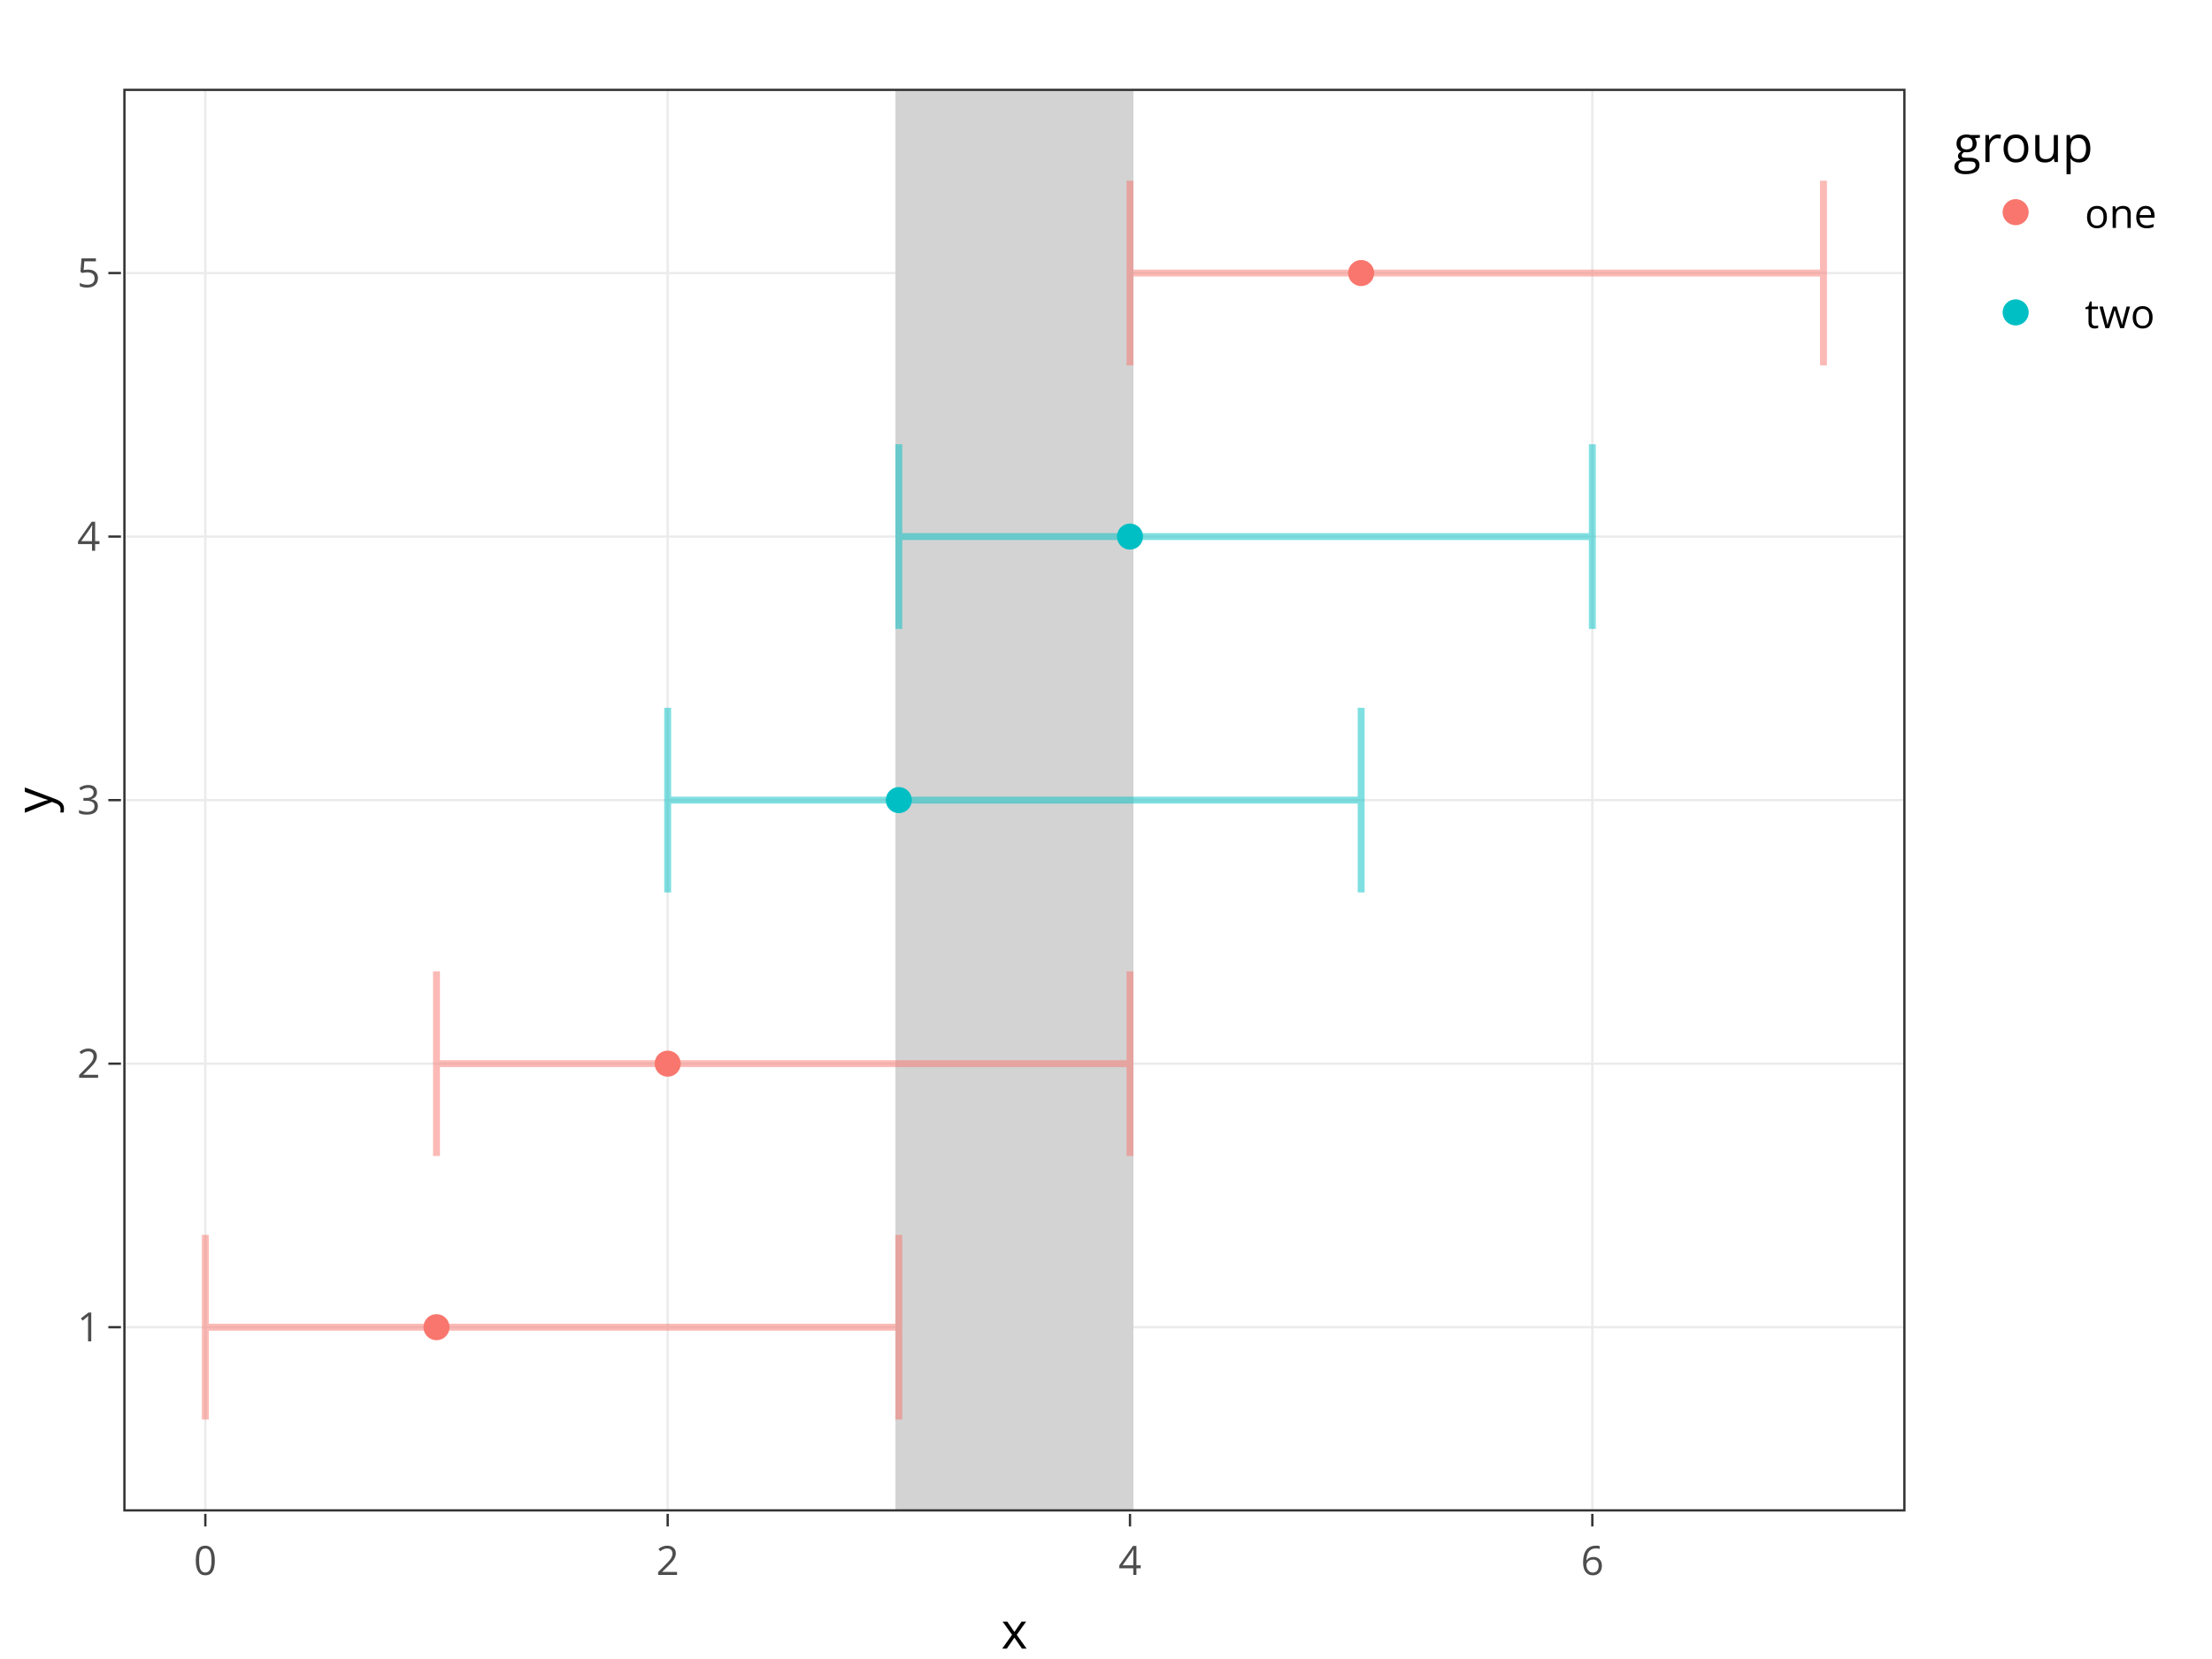
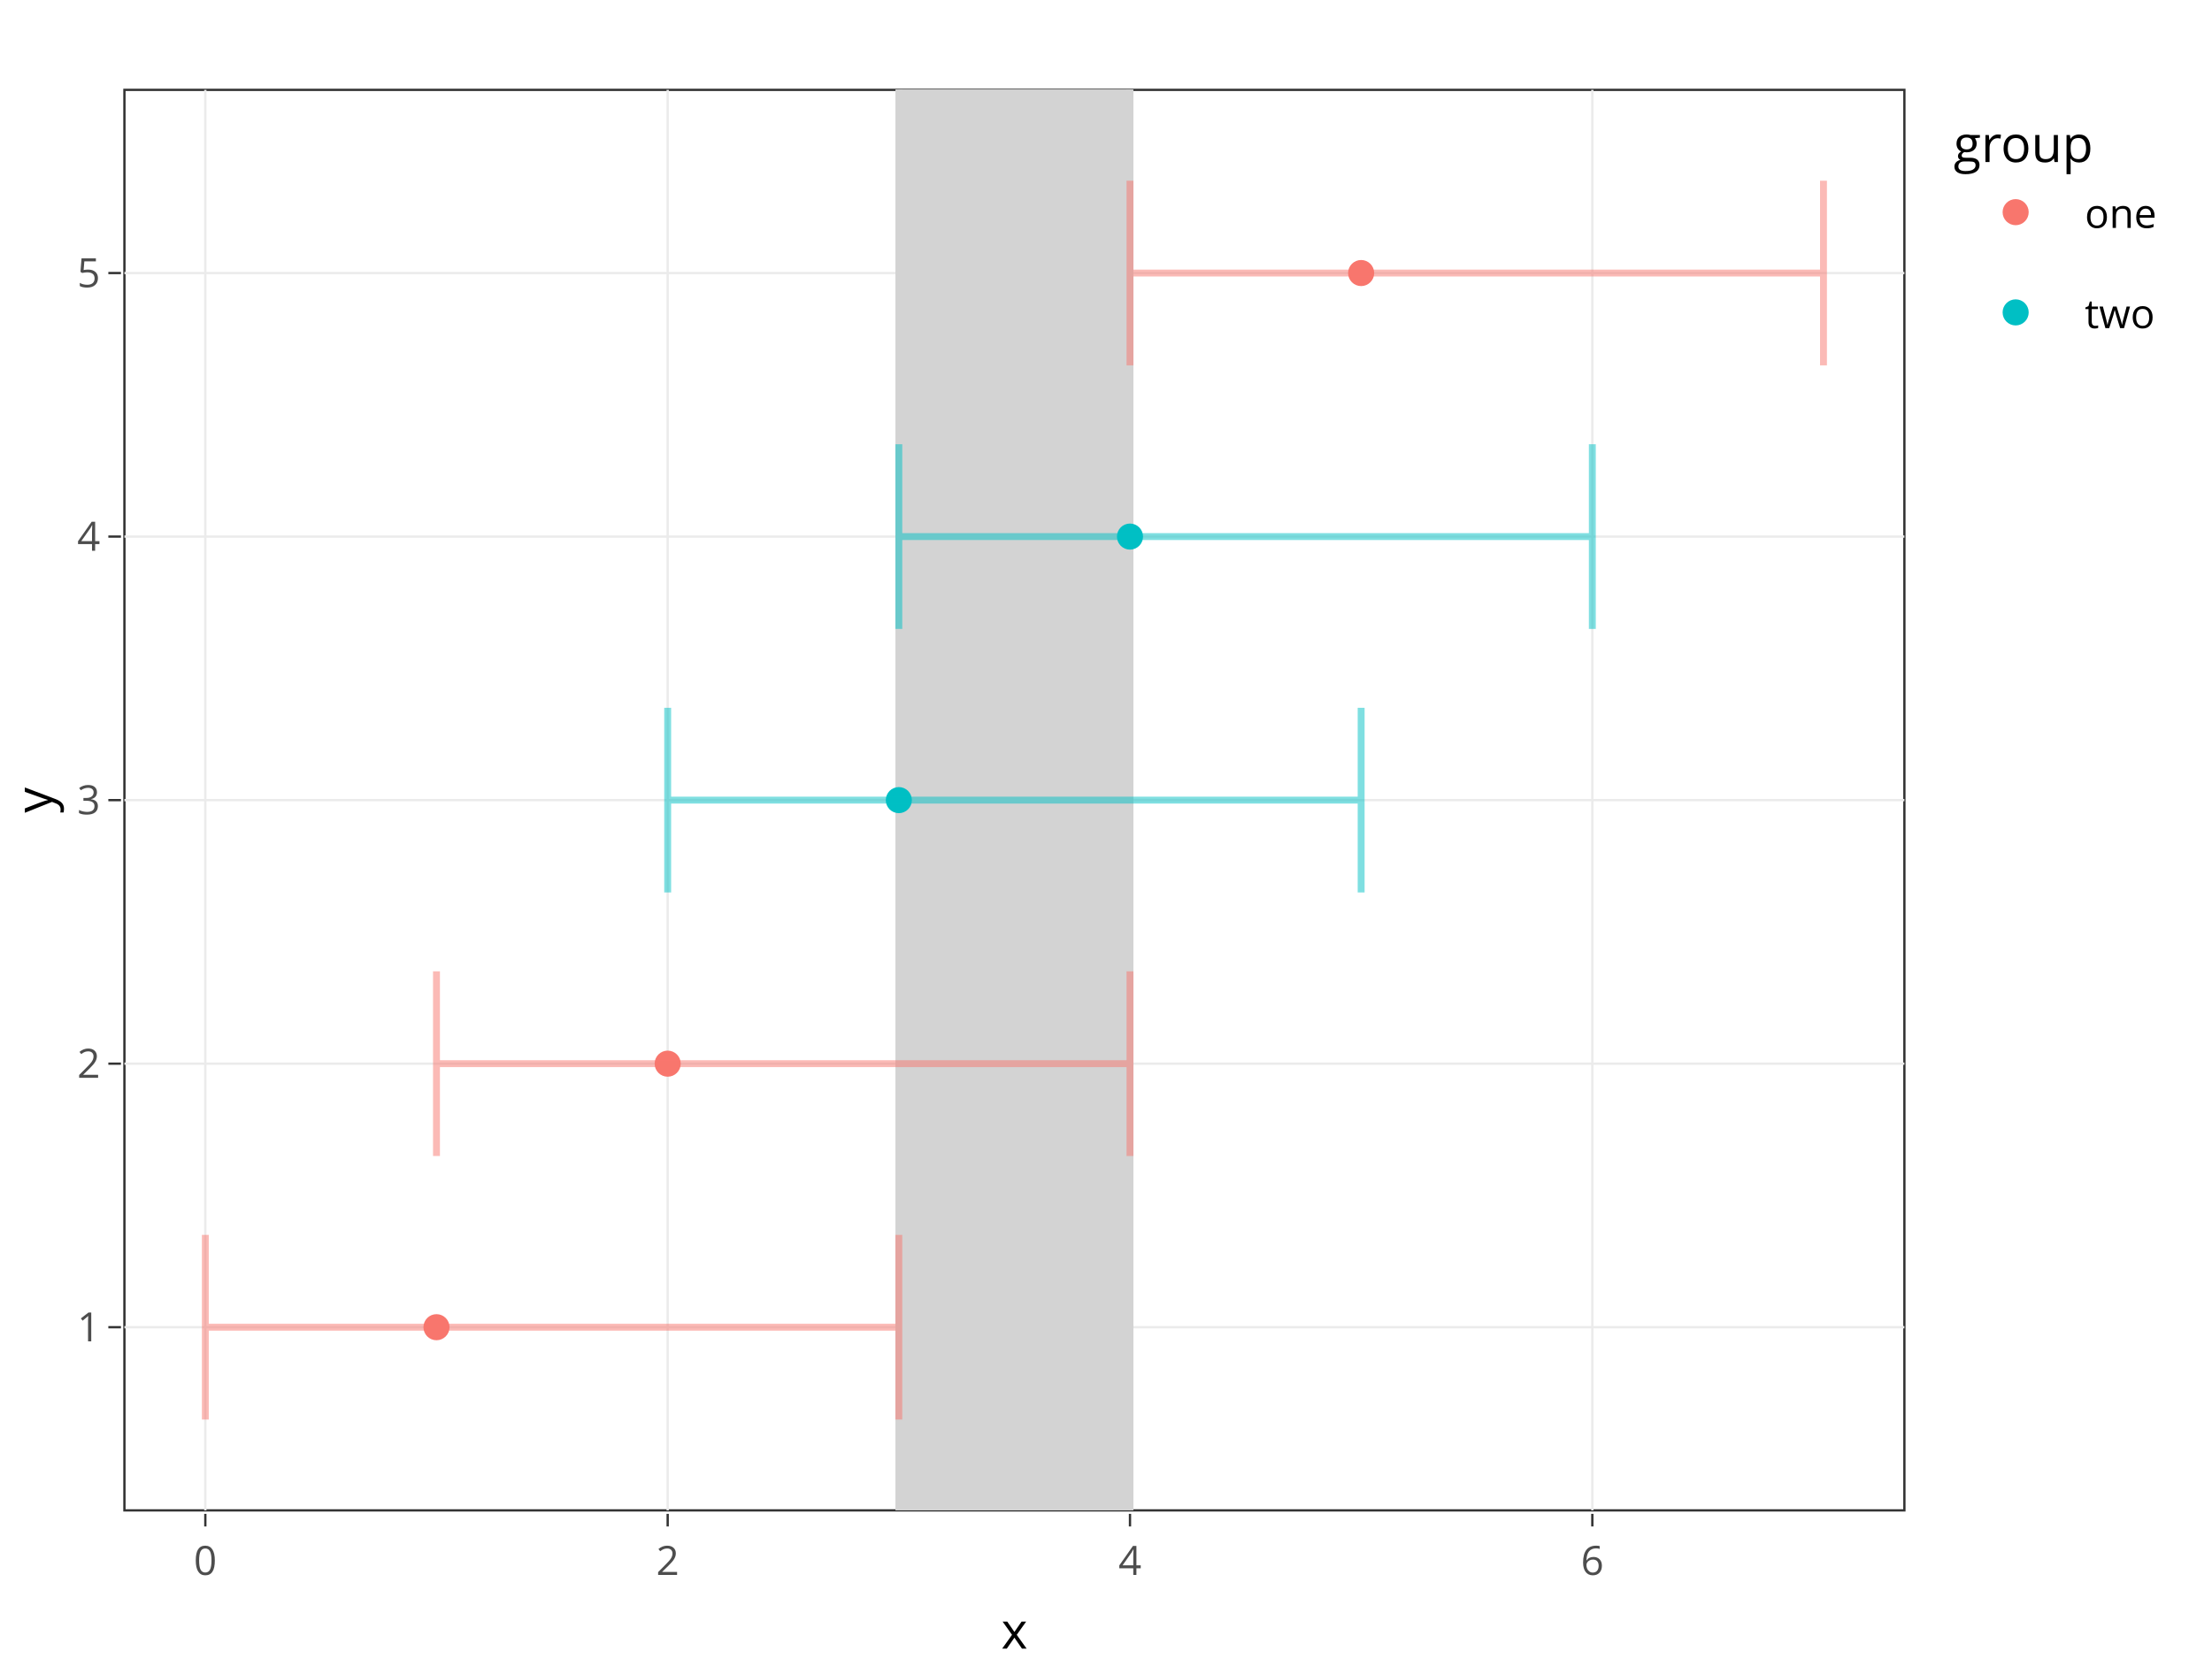
<svg xmlns="http://www.w3.org/2000/svg" class="main-svg" width="640" height="480" style="" viewBox="0 0 640 480">
  <rect x="0" y="0" width="640" height="480" style="fill: rgb(255, 255, 255); fill-opacity: 1;" />
  <defs id="defs-">
    <g class="clips">
      <clipPath id="clipxyplot" class="plotclip">
        <rect width="515" height="411" />
      </clipPath>
      <clipPath class="axesclip" id="clipx">
        <rect x="36" y="0" width="515" height="480" />
      </clipPath>
      <clipPath class="axesclip" id="clipy">
        <rect x="0" y="26" width="640" height="411" />
      </clipPath>
      <clipPath class="axesclip" id="clipxy">
        <rect x="36" y="26" width="515" height="411" />
      </clipPath>
    </g>
    <g class="gradients" />
    <g class="patterns" />
  </defs>
  <g class="bglayer" />
  <g class="layer-below">
    <g class="imagelayer" />
-     <g class="shapelayer" />
+     <g class="shapelayer">
+       <path data-index="0" fill-rule="evenodd" d="M36,437H551V26H36Z" style="opacity: 1; stroke: rgb(51, 51, 51); stroke-opacity: 1; fill: rgb(255, 255, 255); fill-opacity: 1; stroke-width: 0.664px;" />
+     </g>
  </g>
  <g class="cartesianlayer">
    <g class="subplot xy">
      <g class="layer-subplot">
        <g class="shapelayer" />
        <g class="imagelayer" />
      </g>
      <g class="gridlayer">
        <g class="x">
          <path class="xgrid crisp" transform="translate(59.41,0)" d="M0,26v411" style="stroke: rgb(235, 235, 235); stroke-opacity: 1; stroke-width: 0.664px;" />
          <path class="xgrid crisp" transform="translate(193.18,0)" d="M0,26v411" style="stroke: rgb(235, 235, 235); stroke-opacity: 1; stroke-width: 0.664px;" />
          <path class="xgrid crisp" transform="translate(326.94,0)" d="M0,26v411" style="stroke: rgb(235, 235, 235); stroke-opacity: 1; stroke-width: 0.664px;" />
          <path class="xgrid crisp" transform="translate(460.71,0)" d="M0,26v411" style="stroke: rgb(235, 235, 235); stroke-opacity: 1; stroke-width: 0.664px;" />
        </g>
        <g class="y">
          <path class="ygrid crisp" transform="translate(0,384)" d="M36,0h515" style="stroke: rgb(235, 235, 235); stroke-opacity: 1; stroke-width: 0.664px;" />
          <path class="ygrid crisp" transform="translate(0,307.75)" d="M36,0h515" style="stroke: rgb(235, 235, 235); stroke-opacity: 1; stroke-width: 0.664px;" />
          <path class="ygrid crisp" transform="translate(0,231.5)" d="M36,0h515" style="stroke: rgb(235, 235, 235); stroke-opacity: 1; stroke-width: 0.664px;" />
          <path class="ygrid crisp" transform="translate(0,155.25)" d="M36,0h515" style="stroke: rgb(235, 235, 235); stroke-opacity: 1; stroke-width: 0.664px;" />
          <path class="ygrid crisp" transform="translate(0,79)" d="M36,0h515" style="stroke: rgb(235, 235, 235); stroke-opacity: 1; stroke-width: 0.664px;" />
        </g>
      </g>
      <g class="zerolinelayer" />
      <path class="xlines-below" />
      <path class="ylines-below" />
      <g class="overlines-below" />
      <g class="xaxislayer-below" />
      <g class="yaxislayer-below" />
      <g class="overaxes-below" />
      <g class="plot" transform="translate(36,26)" clip-path="url(#clipxyplot)">
        <g class="scatterlayer mlayer">
          <g class="trace scatter trace-vdiffr-plotly-1" style="stroke-miterlimit: 2; opacity: 1;">
            <g class="fills">
              <g>
                <path class="js-fill" d="M224.06,739.27L224.06,-99.51L290.94,-99.51L290.94,739.27L224.06,739.27Z" style="fill: rgb(211, 211, 211); fill-opacity: 1; stroke-width: 0;" />
              </g>
            </g>
            <g class="errorbars" />
            <g class="lines">
              <path class="js-line" d="M224.06,739.27L224.06,-99.51L290.94,-99.51L290.94,739.27L224.06,739.27" style="vector-effect: non-scaling-stroke; fill: none; stroke: rgb(211, 211, 211); stroke-opacity: 1; stroke-width: 1.89px; opacity: 1;" />
            </g>
            <g class="points" />
            <g class="text" />
          </g>
          <g class="trace scatter trace-vdiffr-plotly-2" style="stroke-miterlimit: 2; opacity: 1;">
            <g class="fills">
              <g>
                <path class="js-fill" d="M224.06,739.27L224.06,-99.51L290.94,-99.51L290.94,739.27L224.06,739.27Z" style="fill: rgb(211, 211, 211); fill-opacity: 1; stroke-width: 0;" />
              </g>
            </g>
            <g class="errorbars" />
            <g class="lines">
              <path class="js-line" d="M224.06,739.27L224.06,-99.51L290.94,-99.51L290.94,739.27L224.06,739.27" style="vector-effect: non-scaling-stroke; fill: none; stroke: rgb(211, 211, 211); stroke-opacity: 1; stroke-width: 1.89px; opacity: 1;" />
            </g>
            <g class="points" />
            <g class="text" />
          </g>
          <g class="trace scatter trace-vdiffr-plotly-3" style="stroke-miterlimit: 2; opacity: 1;">
            <g class="fills">
              <g>
                <path class="js-fill" d="M224.06,739.27L224.06,-99.51L290.94,-99.51L290.94,739.27L224.06,739.27Z" style="fill: rgb(211, 211, 211); fill-opacity: 1; stroke-width: 0;" />
              </g>
            </g>
            <g class="errorbars" />
            <g class="lines">
              <path class="js-line" d="M224.06,739.27L224.06,-99.51L290.94,-99.51L290.94,739.27L224.06,739.27" style="vector-effect: non-scaling-stroke; fill: none; stroke: rgb(211, 211, 211); stroke-opacity: 1; stroke-width: 1.89px; opacity: 1;" />
            </g>
            <g class="points" />
            <g class="text" />
          </g>
          <g class="trace scatter trace-vdiffr-plotly-4" style="stroke-miterlimit: 2; opacity: 1;">
            <g class="fills">
              <g>
                <path class="js-fill" d="M224.06,739.27L224.06,-99.51L290.94,-99.51L290.94,739.27L224.06,739.27Z" style="fill: rgb(211, 211, 211); fill-opacity: 1; stroke-width: 0;" />
              </g>
            </g>
            <g class="errorbars" />
            <g class="lines">
              <path class="js-line" d="M224.06,739.27L224.06,-99.51L290.94,-99.51L290.94,739.27L224.06,739.27" style="vector-effect: non-scaling-stroke; fill: none; stroke: rgb(211, 211, 211); stroke-opacity: 1; stroke-width: 1.89px; opacity: 1;" />
            </g>
            <g class="points" />
            <g class="text" />
          </g>
          <g class="trace scatter trace-vdiffr-plotly-5" style="stroke-miterlimit: 2; opacity: 1;">
            <g class="fills">
              <g>
                <path class="js-fill" d="M224.06,739.27L224.06,-99.51L290.94,-99.51L290.94,739.27L224.06,739.27Z" style="fill: rgb(211, 211, 211); fill-opacity: 1; stroke-width: 0;" />
              </g>
            </g>
            <g class="errorbars" />
            <g class="lines">
              <path class="js-line" d="M224.06,739.27L224.06,-99.51L290.94,-99.51L290.94,739.27L224.06,739.27" style="vector-effect: non-scaling-stroke; fill: none; stroke: rgb(211, 211, 211); stroke-opacity: 1; stroke-width: 1.89px; opacity: 1;" />
            </g>
            <g class="points" />
            <g class="text" />
          </g>
          <g class="trace scatter trace-vdiffr-plotly-6" style="stroke-miterlimit: 2; opacity: 1;">
            <g class="fills" />
            <g class="errorbars" />
            <g class="lines" />
            <g class="points">
              <path class="point" transform="translate(90.29,358)" d="M2.83,0A2.83,2.83 0 1,1 0,-2.83A2.83,2.83 0 0,1 2.83,0Z" style="opacity: 1; stroke-width: 1.89px; fill: rgb(248, 118, 109); fill-opacity: 1; stroke: rgb(248, 118, 109); stroke-opacity: 1;" />
              <path class="point" transform="translate(157.18,281.75)" d="M2.83,0A2.83,2.83 0 1,1 0,-2.83A2.83,2.83 0 0,1 2.83,0Z" style="opacity: 1; stroke-width: 1.89px; fill: rgb(248, 118, 109); fill-opacity: 1; stroke: rgb(248, 118, 109); stroke-opacity: 1;" />
              <path class="point" transform="translate(357.82,53)" d="M2.83,0A2.83,2.83 0 1,1 0,-2.83A2.83,2.83 0 0,1 2.83,0Z" style="opacity: 1; stroke-width: 1.89px; fill: rgb(248, 118, 109); fill-opacity: 1; stroke: rgb(248, 118, 109); stroke-opacity: 1;" />
            </g>
            <g class="text" />
          </g>
          <g class="trace scatter trace-vdiffr-plotly-7" style="stroke-miterlimit: 2; opacity: 1;">
            <g class="fills" />
            <g class="errorbars" />
            <g class="lines" />
            <g class="points">
              <path class="point" transform="translate(224.06,205.5)" d="M2.83,0A2.83,2.83 0 1,1 0,-2.83A2.83,2.83 0 0,1 2.83,0Z" style="opacity: 1; stroke-width: 1.89px; fill: rgb(0, 191, 196); fill-opacity: 1; stroke: rgb(0, 191, 196); stroke-opacity: 1;" />
              <path class="point" transform="translate(290.94,129.25)" d="M2.83,0A2.83,2.83 0 1,1 0,-2.83A2.83,2.83 0 0,1 2.83,0Z" style="opacity: 1; stroke-width: 1.89px; fill: rgb(0, 191, 196); fill-opacity: 1; stroke: rgb(0, 191, 196); stroke-opacity: 1;" />
            </g>
            <g class="text" />
          </g>
          <g class="trace scatter trace-vdiffr-plotly-8" style="stroke-miterlimit: 2; opacity: 0.5;">
            <g class="fills" />
            <g class="errorbars">
              <g class="errorbar" style="opacity: 1;">
                <path class="xerror" d="M224.06,331.284v53.432m0,-26.716H23.41m0,-26.716v53.432" style="vector-effect: non-scaling-stroke; stroke-width: 2px; stroke: rgb(248, 118, 109); stroke-opacity: 1;" />
              </g>
              <g class="errorbar" style="opacity: 1;">
                <path class="xerror" d="M290.94,255.034v53.432m0,-26.716H90.29m0,-26.716v53.432" style="vector-effect: non-scaling-stroke; stroke-width: 2px; stroke: rgb(248, 118, 109); stroke-opacity: 1;" />
              </g>
              <g class="errorbar" style="opacity: 1;">
                <path class="xerror" d="M491.59,26.284v53.432m0,-26.716H290.94m0,-26.716v53.432" style="vector-effect: non-scaling-stroke; stroke-width: 2px; stroke: rgb(248, 118, 109); stroke-opacity: 1;" />
              </g>
            </g>
            <g class="lines">
              <path class="js-line" d="M90.29,358L357.82,53" style="vector-effect: non-scaling-stroke; fill: none; stroke: rgb(0, 0, 0); stroke-opacity: 0; stroke-width: 2px; opacity: 1;" />
            </g>
            <g class="points" />
            <g class="text" />
          </g>
          <g class="trace scatter trace-vdiffr-plotly-9" style="stroke-miterlimit: 2; opacity: 0.5;">
            <g class="fills" />
            <g class="errorbars">
              <g class="errorbar" style="opacity: 1;">
                <path class="xerror" d="M357.82,178.784v53.432m0,-26.716H157.18m0,-26.716v53.432" style="vector-effect: non-scaling-stroke; stroke-width: 2px; stroke: rgb(0, 191, 196); stroke-opacity: 1;" />
              </g>
              <g class="errorbar" style="opacity: 1;">
                <path class="xerror" d="M424.71,102.534v53.432m0,-26.716H224.06m0,-26.716v53.432" style="vector-effect: non-scaling-stroke; stroke-width: 2px; stroke: rgb(0, 191, 196); stroke-opacity: 1;" />
              </g>
            </g>
            <g class="lines">
              <path class="js-line" d="M224.06,205.5L290.94,129.25" style="vector-effect: non-scaling-stroke; fill: none; stroke: rgb(0, 0, 0); stroke-opacity: 0; stroke-width: 2px; opacity: 1;" />
            </g>
            <g class="points" />
            <g class="text" />
          </g>
        </g>
      </g>
      <g class="overplot" />
      <path class="xlines-above crisp" d="" style="fill: none; stroke-width: 1px; stroke: rgb(0, 0, 0); stroke-opacity: 0;" />
      <path class="ylines-above crisp" d="" style="fill: none; stroke-width: 1px; stroke: rgb(0, 0, 0); stroke-opacity: 0;" />
      <g class="overlines-above" />
      <g class="xaxislayer-above">
        <path class="xtick ticks crisp" d="M0,438v3.653" transform="translate(59.41,0)" style="stroke: rgb(51, 51, 51); stroke-opacity: 1; stroke-width: 0.664px;" />
        <path class="xtick ticks crisp" d="M0,438v3.653" transform="translate(193.18,0)" style="stroke: rgb(51, 51, 51); stroke-opacity: 1; stroke-width: 0.664px;" />
        <path class="xtick ticks crisp" d="M0,438v3.653" transform="translate(326.94,0)" style="stroke: rgb(51, 51, 51); stroke-opacity: 1; stroke-width: 0.664px;" />
        <path class="xtick ticks crisp" d="M0,438v3.653" transform="translate(460.71,0)" style="stroke: rgb(51, 51, 51); stroke-opacity: 1; stroke-width: 0.664px;" />
        <g class="xtick">
          <text text-anchor="middle" x="0" y="455.68" transform="translate(59.41,0)" style="font-family: 'Open Sans', verdana, arial, sans-serif; font-size: 11.69px; fill: rgb(77, 77, 77); fill-opacity: 1; white-space: pre; opacity: 1;">0</text>
        </g>
        <g class="xtick">
          <text text-anchor="middle" x="0" y="455.68" style="font-family: 'Open Sans', verdana, arial, sans-serif; font-size: 11.69px; fill: rgb(77, 77, 77); fill-opacity: 1; white-space: pre; opacity: 1;" transform="translate(193.18,0)">2</text>
        </g>
        <g class="xtick">
          <text text-anchor="middle" x="0" y="455.68" style="font-family: 'Open Sans', verdana, arial, sans-serif; font-size: 11.69px; fill: rgb(77, 77, 77); fill-opacity: 1; white-space: pre; opacity: 1;" transform="translate(326.94,0)">4</text>
        </g>
        <g class="xtick">
          <text text-anchor="middle" x="0" y="455.68" style="font-family: 'Open Sans', verdana, arial, sans-serif; font-size: 11.69px; fill: rgb(77, 77, 77); fill-opacity: 1; white-space: pre; opacity: 1;" transform="translate(460.71,0)">6</text>
        </g>
      </g>
      <g class="yaxislayer-above">
        <path class="ytick ticks crisp" d="M35,0h-3.653" transform="translate(0,384)" style="stroke: rgb(51, 51, 51); stroke-opacity: 1; stroke-width: 0.664px;" />
        <path class="ytick ticks crisp" d="M35,0h-3.653" transform="translate(0,307.75)" style="stroke: rgb(51, 51, 51); stroke-opacity: 1; stroke-width: 0.664px;" />
        <path class="ytick ticks crisp" d="M35,0h-3.653" transform="translate(0,231.5)" style="stroke: rgb(51, 51, 51); stroke-opacity: 1; stroke-width: 0.664px;" />
        <path class="ytick ticks crisp" d="M35,0h-3.653" transform="translate(0,155.25)" style="stroke: rgb(51, 51, 51); stroke-opacity: 1; stroke-width: 0.664px;" />
        <path class="ytick ticks crisp" d="M35,0h-3.653" transform="translate(0,79)" style="stroke: rgb(51, 51, 51); stroke-opacity: 1; stroke-width: 0.664px;" />
        <g class="ytick">
          <text text-anchor="end" x="29.009" y="4.091" transform="translate(0,384)" style="font-family: 'Open Sans', verdana, arial, sans-serif; font-size: 11.69px; fill: rgb(77, 77, 77); fill-opacity: 1; white-space: pre; opacity: 1;">1</text>
        </g>
        <g class="ytick">
          <text text-anchor="end" x="29.009" y="4.091" style="font-family: 'Open Sans', verdana, arial, sans-serif; font-size: 11.69px; fill: rgb(77, 77, 77); fill-opacity: 1; white-space: pre; opacity: 1;" transform="translate(0,307.75)">2</text>
        </g>
        <g class="ytick">
          <text text-anchor="end" x="29.009" y="4.091" style="font-family: 'Open Sans', verdana, arial, sans-serif; font-size: 11.69px; fill: rgb(77, 77, 77); fill-opacity: 1; white-space: pre; opacity: 1;" transform="translate(0,231.5)">3</text>
        </g>
        <g class="ytick">
          <text text-anchor="end" x="29.009" y="4.091" style="font-family: 'Open Sans', verdana, arial, sans-serif; font-size: 11.69px; fill: rgb(77, 77, 77); fill-opacity: 1; white-space: pre; opacity: 1;" transform="translate(0,155.25)">4</text>
        </g>
        <g class="ytick">
          <text text-anchor="end" x="29.009" y="4.091" style="font-family: 'Open Sans', verdana, arial, sans-serif; font-size: 11.69px; fill: rgb(77, 77, 77); fill-opacity: 1; white-space: pre; opacity: 1;" transform="translate(0,79)">5</text>
        </g>
      </g>
      <g class="overaxes-above" />
    </g>
  </g>
  <g class="polarlayer" />
  <g class="smithlayer" />
  <g class="ternarylayer" />
  <g class="geolayer" />
  <g class="funnelarealayer" />
  <g class="pielayer" />
  <g class="iciclelayer" />
  <g class="treemaplayer" />
  <g class="sunburstlayer" />
  <g class="glimages" />
  <defs id="topdefs-">
    <g class="clips" />
    <clipPath id="legend">
      <rect width="67.22" height="77.22" x="1.89" y="1.89" />
    </clipPath>
  </defs>
  <g class="layer-above">
    <g class="imagelayer" />
-     <g class="shapelayer">
-       <path data-index="0" fill-rule="evenodd" d="M36,437H551V26H36Z" style="opacity: 1; stroke: rgb(51, 51, 51); stroke-opacity: 1; fill: rgb(0, 0, 0); fill-opacity: 0; stroke-width: 0.664px;" />
-     </g>
+     <g class="shapelayer" />
  </g>
  <g class="infolayer">
    <g class="legend" pointer-events="all" transform="translate(561.3,26)">
      <rect class="bg" shape-rendering="crispEdges" style="stroke: rgb(0, 0, 0); stroke-opacity: 0; fill: rgb(255, 255, 255); fill-opacity: 1; stroke-width: 1.89px;" width="69.11" height="79.11" x="0.945" y="0.945" />
      <g class="scrollbox" transform="" clip-path="url(#legend)">
        <text class="legendtitletext" text-anchor="start" x="3.89" y="20.885" style="font-family: 'Open Sans', verdana, arial, sans-serif; font-size: 14.612px; fill: rgb(0, 0, 0); fill-opacity: 1; white-space: pre;">group</text>
        <g class="groups" transform="">
          <g class="traces" transform="translate(1.889764,35.3852)" style="opacity: 1;">
            <text class="legendtext" text-anchor="start" x="40" y="4.559" style="font-family: 'Open Sans', verdana, arial, sans-serif; font-size: 11.69px; fill: rgb(0, 0, 0); fill-opacity: 1; white-space: pre;">one</text>
            <g class="layers" style="opacity: 1;">
              <g class="legendfill" />
              <g class="legendlines" />
              <g class="legendsymbols">
                <g class="legendpoints">
                  <path class="scatterpts" transform="translate(20,0)" d="M2.83,0A2.83,2.83 0 1,1 0,-2.83A2.83,2.83 0 0,1 2.83,0Z" style="opacity: 1; stroke-width: 1.89px; fill: rgb(248, 118, 109); fill-opacity: 1; stroke: rgb(248, 118, 109); stroke-opacity: 1;" />
                </g>
              </g>
            </g>
            <rect class="legendtoggle" x="0" y="-9.5" width="61.453" height="19" style="fill: rgb(0, 0, 0); fill-opacity: 0;" />
          </g>
        </g>
        <g class="groups" transform="translate(0,10)">
          <g class="traces" transform="translate(1.889764,54.3852)" style="opacity: 1;">
            <text class="legendtext" text-anchor="start" x="40" y="4.559" style="font-family: 'Open Sans', verdana, arial, sans-serif; font-size: 11.69px; fill: rgb(0, 0, 0); fill-opacity: 1; white-space: pre;">two</text>
            <g class="layers" style="opacity: 1;">
              <g class="legendfill" />
              <g class="legendlines" />
              <g class="legendsymbols">
                <g class="legendpoints">
                  <path class="scatterpts" transform="translate(20,0)" d="M2.83,0A2.83,2.83 0 1,1 0,-2.83A2.83,2.83 0 0,1 2.83,0Z" style="opacity: 1; stroke-width: 1.89px; fill: rgb(0, 191, 196); fill-opacity: 1; stroke: rgb(0, 191, 196); stroke-opacity: 1;" />
                </g>
              </g>
            </g>
            <rect class="legendtoggle" x="0" y="-9.5" width="61.453" height="19" style="fill: rgb(0, 0, 0); fill-opacity: 0;" />
          </g>
        </g>
      </g>
      <rect class="scrollbar" rx="20" ry="3" width="0" height="0" style="fill: rgb(128, 139, 164); fill-opacity: 1;" x="0" y="0" />
    </g>
    <g class="g-gtitle" />
    <g class="g-xtitle" transform="translate(0,-13.83562)">
      <text class="xtitle" x="293.5" y="490.836" text-anchor="middle" style="font-family: 'Open Sans', verdana, arial, sans-serif; font-size: 14.61px; fill: rgb(0, 0, 0); opacity: 1; font-weight: normal; white-space: pre;">x</text>
    </g>
    <g class="g-ytitle" transform="translate(18.22363,0)">
      <text class="ytitle" transform="rotate(-90,-3.223744,231.5)" x="-3.224" y="231.5" text-anchor="middle" style="font-family: 'Open Sans', verdana, arial, sans-serif; font-size: 14.61px; fill: rgb(0, 0, 0); opacity: 1; font-weight: normal; white-space: pre;">y</text>
    </g>
  </g>
</svg>
